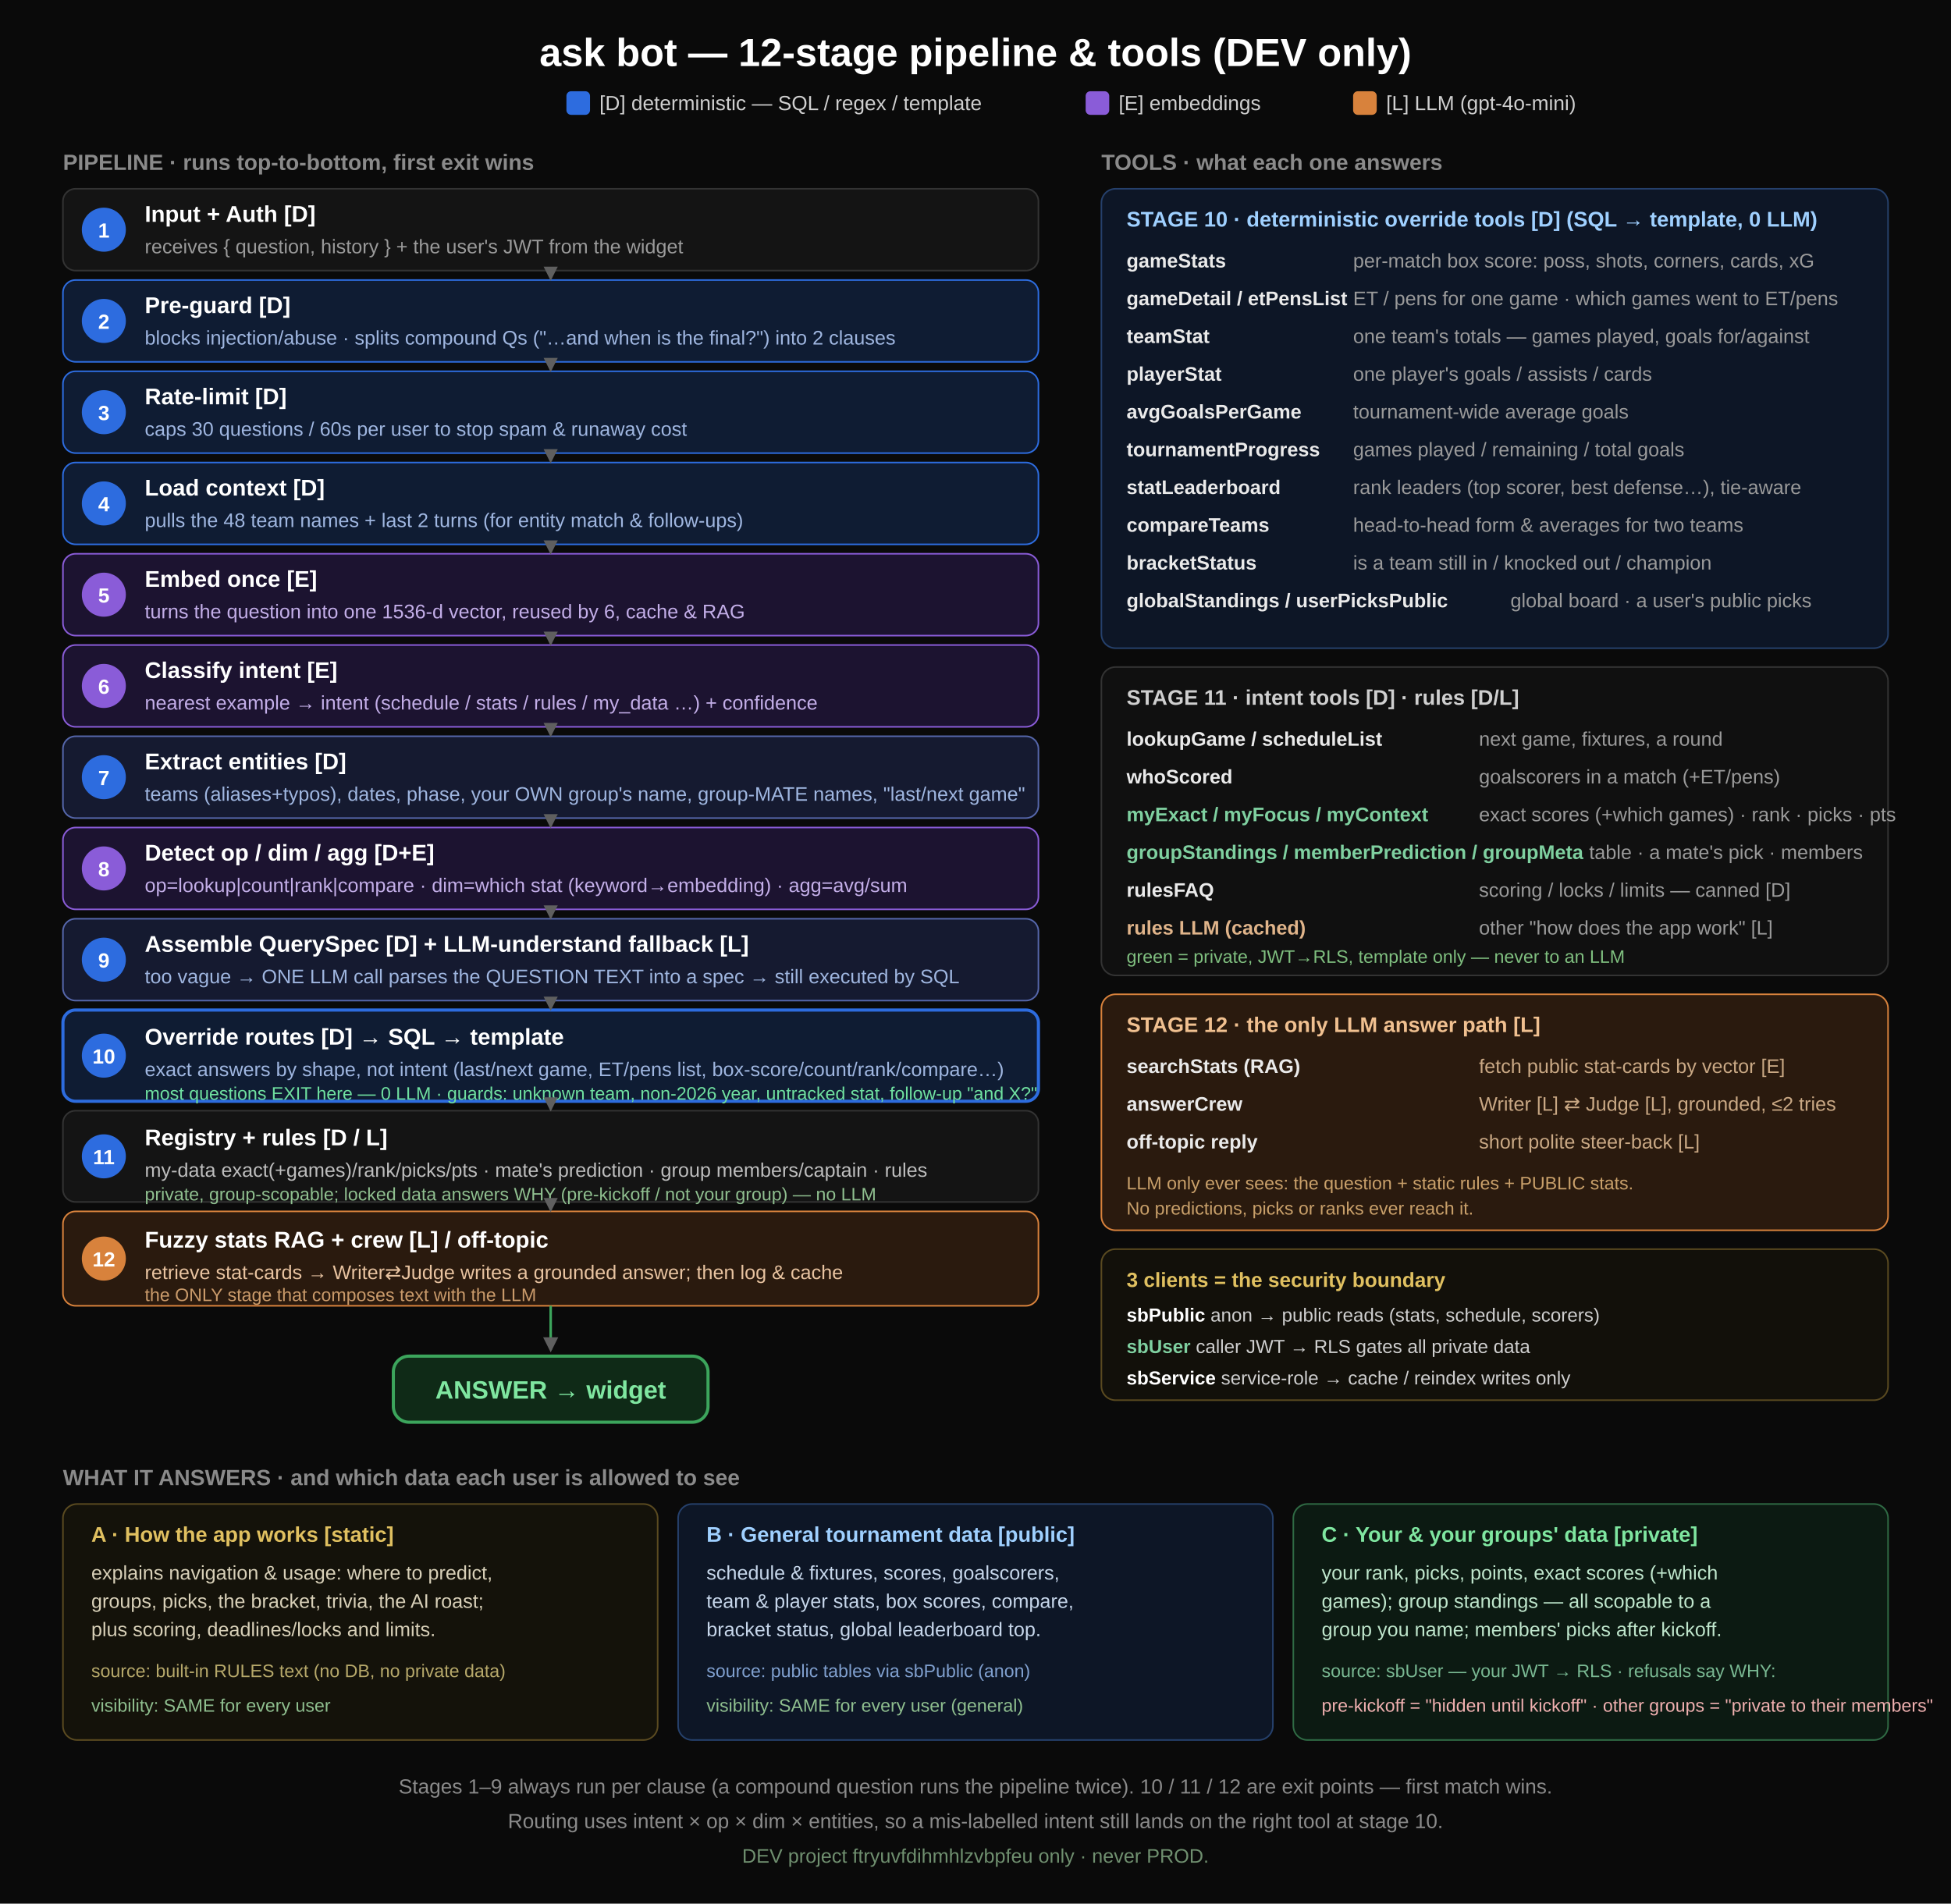
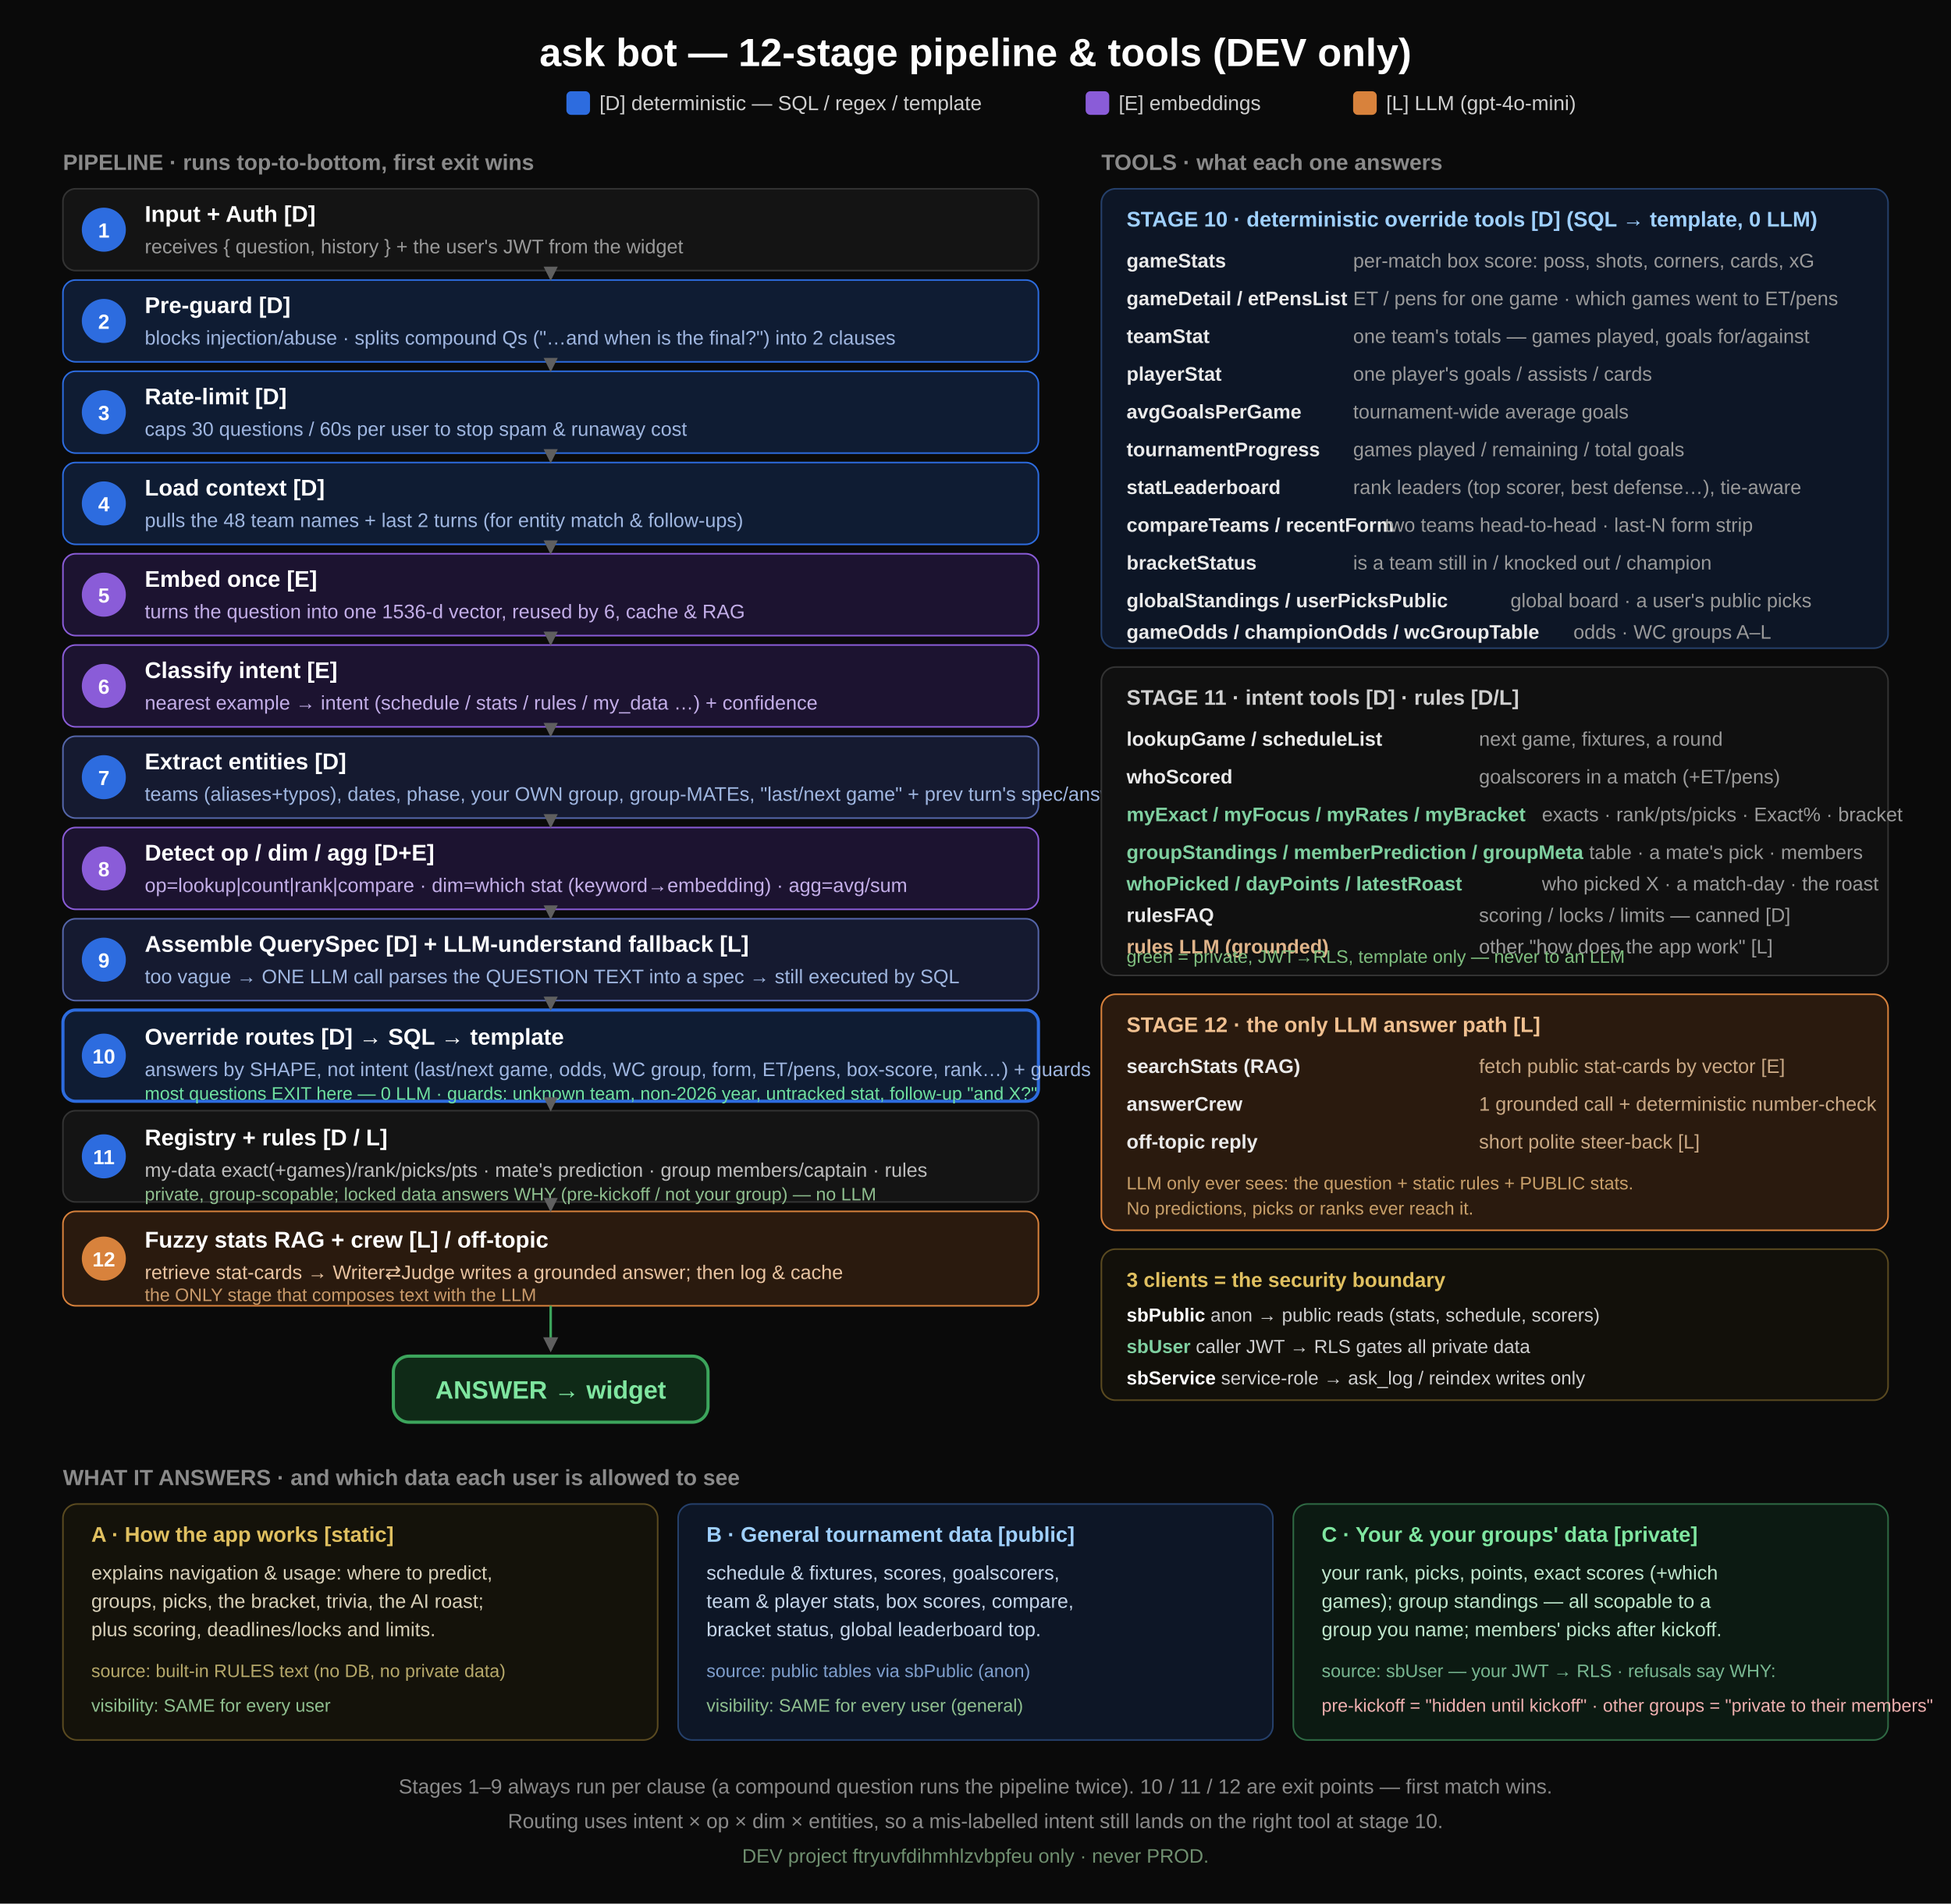
<svg xmlns="http://www.w3.org/2000/svg" width="1240" height="1210" viewBox="0 0 1240 1210" font-family="Segoe UI, Arial, sans-serif">
  <rect width="1240" height="1210" fill="#0a0a0a" />
  <text x="620" y="42" fill="#ffffff" font-size="25" font-weight="700" text-anchor="middle">ask bot — 12-stage pipeline &amp; tools (DEV only)</text>
  <g font-size="13">
    <rect x="360" y="58" width="15" height="15" rx="3" fill="#2d6cdf" />
    <text x="381" y="70" fill="#cfcfcf">[D] deterministic — SQL / regex / template</text>
    <rect x="690" y="58" width="15" height="15" rx="3" fill="#8a5cd8" />
    <text x="711" y="70" fill="#cfcfcf">[E] embeddings</text>
    <rect x="860" y="58" width="15" height="15" rx="3" fill="#d8823c" />
    <text x="881" y="70" fill="#cfcfcf">[L] LLM (gpt-4o-mini)</text>
  </g>
  <defs>
    <marker id="a" markerWidth="9" markerHeight="9" refX="5" refY="3" orient="auto">
      <path d="M0,0 L6,3 L0,6 Z" fill="#5f5f5f" />
    </marker>
  </defs>
  <text x="40" y="108" fill="#8a8a8a" font-size="14" font-weight="700">PIPELINE  ·  runs top-to-bottom, first exit wins</text>
  <rect x="40" y="120" width="620" height="52" rx="8" fill="#141414" stroke="#333" />
  <circle cx="66" cy="146" r="14" fill="#2d6cdf" />
  <text x="66" y="151" fill="#fff" font-size="13" text-anchor="middle" font-weight="700">1</text>
  <text x="92" y="141" fill="#fff" font-size="14.5" font-weight="600">Input + Auth  [D]</text>
  <text x="92" y="161" fill="#9a9a9a" font-size="12.5">receives { question, history } + the user's JWT from the widget</text>
  <rect x="40" y="178" width="620" height="52" rx="8" fill="#0f1c33" stroke="#2d6cdf" />
  <circle cx="66" cy="204" r="14" fill="#2d6cdf" />
  <text x="66" y="209" fill="#fff" font-size="13" text-anchor="middle" font-weight="700">2</text>
  <text x="92" y="199" fill="#fff" font-size="14.5" font-weight="600">Pre-guard  [D]</text>
  <text x="92" y="219" fill="#9fb6e0" font-size="12.5">blocks injection/abuse · splits compound Qs ("…and when is the final?") into 2 clauses</text>
  <rect x="40" y="236" width="620" height="52" rx="8" fill="#0f1c33" stroke="#2d6cdf" />
  <circle cx="66" cy="262" r="14" fill="#2d6cdf" />
  <text x="66" y="267" fill="#fff" font-size="13" text-anchor="middle" font-weight="700">3</text>
  <text x="92" y="257" fill="#fff" font-size="14.5" font-weight="600">Rate-limit  [D]</text>
  <text x="92" y="277" fill="#9fb6e0" font-size="12.5">caps 30 questions / 60s per user to stop spam &amp; runaway cost</text>
  <rect x="40" y="294" width="620" height="52" rx="8" fill="#0f1c33" stroke="#2d6cdf" />
  <circle cx="66" cy="320" r="14" fill="#2d6cdf" />
  <text x="66" y="325" fill="#fff" font-size="13" text-anchor="middle" font-weight="700">4</text>
  <text x="92" y="315" fill="#fff" font-size="14.5" font-weight="600">Load context  [D]</text>
  <text x="92" y="335" fill="#9fb6e0" font-size="12.5">pulls the 48 team names + last 2 turns (for entity match &amp; follow-ups)</text>
  <rect x="40" y="352" width="620" height="52" rx="8" fill="#1c1330" stroke="#8a5cd8" />
  <circle cx="66" cy="378" r="14" fill="#8a5cd8" />
  <text x="66" y="383" fill="#fff" font-size="13" text-anchor="middle" font-weight="700">5</text>
  <text x="92" y="373" fill="#fff" font-size="14.5" font-weight="600">Embed once  [E]</text>
  <text x="92" y="393" fill="#c3aee8" font-size="12.5">turns the question into one 1536-d vector, reused by 6, cache &amp; RAG</text>
  <rect x="40" y="410" width="620" height="52" rx="8" fill="#1c1330" stroke="#8a5cd8" />
  <circle cx="66" cy="436" r="14" fill="#8a5cd8" />
  <text x="66" y="441" fill="#fff" font-size="13" text-anchor="middle" font-weight="700">6</text>
  <text x="92" y="431" fill="#fff" font-size="14.5" font-weight="600">Classify intent  [E]</text>
  <text x="92" y="451" fill="#c3aee8" font-size="12.5">nearest example → intent (schedule / stats / rules / my_data …) + confidence</text>
  <rect x="40" y="468" width="620" height="52" rx="8" fill="#151a30" stroke="#5566aa" />
  <circle cx="66" cy="494" r="14" fill="#2d6cdf" />
  <text x="66" y="499" fill="#fff" font-size="13" text-anchor="middle" font-weight="700">7</text>
  <text x="92" y="489" fill="#fff" font-size="14.5" font-weight="600">Extract entities  [D]</text>
-   <text x="92" y="509" fill="#9fb6e0" font-size="12.5">teams (aliases+typos), dates, phase, your OWN group's name, group-MATE names, "last/next game"</text>
+   <text x="92" y="509" fill="#9fb6e0" font-size="12.5">teams (aliases+typos), dates, phase, your OWN group, group-MATEs, "last/next game" + prev turn's spec/answer</text>
  <rect x="40" y="526" width="620" height="52" rx="8" fill="#1c1330" stroke="#8a5cd8" />
  <circle cx="66" cy="552" r="14" fill="#8a5cd8" />
  <text x="66" y="557" fill="#fff" font-size="13" text-anchor="middle" font-weight="700">8</text>
  <text x="92" y="547" fill="#fff" font-size="14.5" font-weight="600">Detect op / dim / agg  [D+E]</text>
  <text x="92" y="567" fill="#c3aee8" font-size="12.5">op=lookup|count|rank|compare · dim=which stat (keyword→embedding) · agg=avg/sum</text>
  <rect x="40" y="584" width="620" height="52" rx="8" fill="#151a30" stroke="#5566aa" />
  <circle cx="66" cy="610" r="14" fill="#2d6cdf" />
  <text x="66" y="615" fill="#fff" font-size="13" text-anchor="middle" font-weight="700">9</text>
  <text x="92" y="605" fill="#fff" font-size="14.5" font-weight="600">Assemble QuerySpec  [D]  +  LLM-understand fallback  [L]</text>
  <text x="92" y="625" fill="#9fb6e0" font-size="12.5">too vague → ONE LLM call parses the QUESTION TEXT into a spec → still executed by SQL</text>
  <rect x="40" y="642" width="620" height="58" rx="8" fill="#0f1c33" stroke="#2d6cdf" stroke-width="2" />
  <circle cx="66" cy="671" r="14" fill="#2d6cdf" />
  <text x="66" y="676" fill="#fff" font-size="13" text-anchor="middle" font-weight="700">10</text>
  <text x="92" y="664" fill="#fff" font-size="14.5" font-weight="600">Override routes  [D]  →  SQL → template</text>
-   <text x="92" y="684" fill="#9fb6e0" font-size="12.5">exact answers by shape, not intent (last/next game, ET/pens list, box-score/count/rank/compare…)</text>
+   <text x="92" y="684" fill="#9fb6e0" font-size="12.5">answers by SHAPE, not intent (last/next game, odds, WC group, form, ET/pens, box-score, rank…) + guards</text>
  <text x="92" y="699" fill="#6fe0a0" font-size="11.5">most questions EXIT here — 0 LLM · guards: unknown team, non-2026 year, untracked stat, follow-up "and X?"</text>
  <rect x="40" y="706" width="620" height="58" rx="8" fill="#141414" stroke="#333" />
  <circle cx="66" cy="735" r="14" fill="#2d6cdf" />
  <text x="66" y="740" fill="#fff" font-size="13" text-anchor="middle" font-weight="700">11</text>
  <text x="92" y="728" fill="#fff" font-size="14.5" font-weight="600">Registry + rules  [D / L]</text>
  <text x="92" y="748" fill="#bdbdbd" font-size="12.5">my-data exact(+games)/rank/picks/pts · mate's prediction · group members/captain · rules</text>
  <text x="92" y="763" fill="#8fbf8f" font-size="11.5">private, group-scopable; locked data answers WHY (pre-kickoff / not your group) — no LLM</text>
  <rect x="40" y="770" width="620" height="60" rx="8" fill="#2a1a0e" stroke="#d8823c" />
  <circle cx="66" cy="800" r="14" fill="#d8823c" />
  <text x="66" y="805" fill="#fff" font-size="13" text-anchor="middle" font-weight="700">12</text>
  <text x="92" y="793" fill="#fff" font-size="14.5" font-weight="600">Fuzzy stats RAG + crew  [L]  /  off-topic</text>
  <text x="92" y="813" fill="#e8c3a0" font-size="12.5">retrieve stat-cards → Writer⇄Judge writes a grounded answer; then log &amp; cache</text>
  <text x="92" y="827" fill="#c99a6a" font-size="11.5">the ONLY stage that composes text with the LLM</text>
  <g stroke="#5f5f5f" stroke-width="1.5" marker-end="url(#a)">
    <line x1="350" y1="172" x2="350" y2="177" />
    <line x1="350" y1="230" x2="350" y2="235" />
    <line x1="350" y1="288" x2="350" y2="293" />
    <line x1="350" y1="346" x2="350" y2="351" />
    <line x1="350" y1="404" x2="350" y2="409" />
    <line x1="350" y1="462" x2="350" y2="467" />
    <line x1="350" y1="520" x2="350" y2="525" />
    <line x1="350" y1="578" x2="350" y2="583" />
    <line x1="350" y1="636" x2="350" y2="641" />
    <line x1="350" y1="700" x2="350" y2="705" />
    <line x1="350" y1="764" x2="350" y2="769" />
  </g>
  <line x1="350" y1="830" x2="350" y2="858" stroke="#3ca55c" stroke-width="1.6" marker-end="url(#a)" />
  <rect x="250" y="862" width="200" height="42" rx="10" fill="#0f2a17" stroke="#3ca55c" stroke-width="2" />
  <text x="350" y="889" fill="#7fe6a0" font-size="16" text-anchor="middle" font-weight="700">ANSWER → widget</text>
  <text x="700" y="108" fill="#8a8a8a" font-size="14" font-weight="700">TOOLS  ·  what each one answers</text>
  <rect x="700" y="120" width="500" height="292" rx="9" fill="#0d1626" stroke="#25406b" />
  <text x="716" y="144" fill="#9fd0ff" font-size="13.5" font-weight="700">STAGE 10 · deterministic override tools [D]  (SQL → template, 0 LLM)</text>
  <g font-size="12.5">
    <text x="716" y="170" fill="#eaeaea" font-weight="600">gameStats</text>
    <text x="860" y="170" fill="#9a9a9a">per-match box score: poss, shots, corners, cards, xG</text>
    <text x="716" y="194" fill="#eaeaea" font-weight="600">gameDetail / etPensList</text>
    <text x="860" y="194" fill="#9a9a9a">ET / pens for one game · which games went to ET/pens</text>
    <text x="716" y="218" fill="#eaeaea" font-weight="600">teamStat</text>
    <text x="860" y="218" fill="#9a9a9a">one team's totals — games played, goals for/against</text>
    <text x="716" y="242" fill="#eaeaea" font-weight="600">playerStat</text>
    <text x="860" y="242" fill="#9a9a9a">one player's goals / assists / cards</text>
    <text x="716" y="266" fill="#eaeaea" font-weight="600">avgGoalsPerGame</text>
    <text x="860" y="266" fill="#9a9a9a">tournament-wide average goals</text>
    <text x="716" y="290" fill="#eaeaea" font-weight="600">tournamentProgress</text>
    <text x="860" y="290" fill="#9a9a9a">games played / remaining / total goals</text>
    <text x="716" y="314" fill="#eaeaea" font-weight="600">statLeaderboard</text>
    <text x="860" y="314" fill="#9a9a9a">rank leaders (top scorer, best defense…), tie-aware</text>
-     <text x="716" y="338" fill="#eaeaea" font-weight="600">compareTeams</text>
-     <text x="860" y="338" fill="#9a9a9a">head-to-head form &amp; averages for two teams</text>
+     <text x="716" y="338" fill="#eaeaea" font-weight="600">compareTeams / recentForm</text>
+     <text x="880" y="338" fill="#9a9a9a">two teams head-to-head · last-N form strip</text>
    <text x="716" y="362" fill="#eaeaea" font-weight="600">bracketStatus</text>
    <text x="860" y="362" fill="#9a9a9a">is a team still in / knocked out / champion</text>
    <text x="716" y="386" fill="#eaeaea" font-weight="600">globalStandings / userPicksPublic</text>
    <text x="960" y="386" fill="#9a9a9a">global board · a user's public picks</text>
+     <text x="716" y="406" fill="#eaeaea" font-weight="600">gameOdds / championOdds / wcGroupTable</text>
+     <text x="1000" y="406" fill="#9a9a9a">odds · WC groups A–L</text>
  </g>
  <rect x="700" y="424" width="500" height="196" rx="9" fill="#101010" stroke="#333" />
  <text x="716" y="448" fill="#cfcfcf" font-size="13.5" font-weight="700">STAGE 11 · intent tools [D]  ·  rules [D/L]</text>
  <g font-size="12.5">
    <text x="716" y="474" fill="#eaeaea" font-weight="600">lookupGame / scheduleList</text>
    <text x="940" y="474" fill="#9a9a9a">next game, fixtures, a round</text>
    <text x="716" y="498" fill="#eaeaea" font-weight="600">whoScored</text>
    <text x="940" y="498" fill="#9a9a9a">goalscorers in a match (+ET/pens)</text>
-     <text x="716" y="522" fill="#7fd0a0" font-weight="600">myExact / myFocus / myContext</text>
-     <text x="940" y="522" fill="#9a9a9a">exact scores (+which games) · rank · picks · pts</text>
+     <text x="716" y="522" fill="#7fd0a0" font-weight="600">myExact / myFocus / myRates / myBracket</text>
+     <text x="980" y="522" fill="#9a9a9a">exacts · rank/pts/picks · Exact% · bracket</text>
    <text x="716" y="546" fill="#7fd0a0" font-weight="600">groupStandings / memberPrediction / groupMeta</text>
    <text x="1010" y="546" fill="#9a9a9a">table · a mate's pick · members</text>
-     <text x="716" y="570" fill="#eaeaea" font-weight="600">rulesFAQ</text>
-     <text x="940" y="570" fill="#9a9a9a">scoring / locks / limits — canned [D]</text>
-     <text x="716" y="594" fill="#e0b48a" font-weight="600">rules LLM (cached)</text>
-     <text x="940" y="594" fill="#9a9a9a">other "how does the app work" [L]</text>
+     <text x="716" y="566" fill="#7fd0a0" font-weight="600">whoPicked / dayPoints / latestRoast</text>
+     <text x="980" y="566" fill="#9a9a9a">who picked X · a match-day · the roast</text>
+     <text x="716" y="586" fill="#eaeaea" font-weight="600">rulesFAQ</text>
+     <text x="940" y="586" fill="#9a9a9a">scoring / locks / limits — canned [D]</text>
+     <text x="716" y="606" fill="#e0b48a" font-weight="600">rules LLM (grounded)</text>
+     <text x="940" y="606" fill="#9a9a9a">other "how does the app work" [L]</text>
    <text x="716" y="612" fill="#7fbf7f" font-size="11.5">green = private, JWT→RLS, template only — never to an LLM</text>
  </g>
  <rect x="700" y="632" width="500" height="150" rx="9" fill="#2a1a0e" stroke="#d8823c" />
  <text x="716" y="656" fill="#f0c090" font-size="13.5" font-weight="700">STAGE 12 · the only LLM answer path [L]</text>
  <g font-size="12.5">
    <text x="716" y="682" fill="#eaeaea" font-weight="600">searchStats (RAG)</text>
    <text x="940" y="682" fill="#c9a884">fetch public stat-cards by vector [E]</text>
    <text x="716" y="706" fill="#eaeaea" font-weight="600">answerCrew</text>
-     <text x="940" y="706" fill="#c9a884">Writer [L] ⇄ Judge [L], grounded, ≤2 tries</text>
+     <text x="940" y="706" fill="#c9a884">1 grounded call + deterministic number-check</text>
    <text x="716" y="730" fill="#eaeaea" font-weight="600">off-topic reply</text>
    <text x="940" y="730" fill="#c9a884">short polite steer-back [L]</text>
    <text x="716" y="756" fill="#c9a06a" font-size="11.5">LLM only ever sees: the question + static rules + PUBLIC stats.</text>
    <text x="716" y="772" fill="#c9a06a" font-size="11.5">No predictions, picks or ranks ever reach it.</text>
  </g>
  <rect x="700" y="794" width="500" height="96" rx="9" fill="#12100a" stroke="#5a4a20" />
  <text x="716" y="818" fill="#e0c060" font-size="13" font-weight="700">3 clients = the security boundary</text>
  <g font-size="12">
    <text x="716" y="840" fill="#cfcfcf">
      <tspan fill="#fff" font-weight="600">sbPublic</tspan> anon → public reads (stats, schedule, scorers)</text>
    <text x="716" y="860" fill="#cfcfcf">
      <tspan fill="#7fd0a0" font-weight="600">sbUser</tspan> caller JWT → RLS gates all private data</text>
    <text x="716" y="880" fill="#cfcfcf">
-       <tspan fill="#fff" font-weight="600">sbService</tspan> service-role → cache / reindex writes only</text>
+       <tspan fill="#fff" font-weight="600">sbService</tspan> service-role → ask_log / reindex writes only</text>
  </g>
  <text x="40" y="944" fill="#8a8a8a" font-size="14" font-weight="700">WHAT IT ANSWERS  ·  and which data each user is allowed to see</text>
  <rect x="40" y="956" width="378" height="150" rx="9" fill="#14120a" stroke="#5a4a20" />
  <text x="58" y="980" fill="#e0c060" font-size="13.5" font-weight="700">A · How the app works  [static]</text>
  <g font-size="12.5" fill="#d8d0b8">
    <text x="58" y="1004">explains navigation &amp; usage: where to predict,</text>
    <text x="58" y="1022">groups, picks, the bracket, trivia, the AI roast;</text>
    <text x="58" y="1040">plus scoring, deadlines/locks and limits.</text>
  </g>
  <text x="58" y="1066" fill="#b6a86a" font-size="11.5">source: built-in RULES text (no DB, no private data)</text>
  <text x="58" y="1088" fill="#8fbf8f" font-size="11.5">visibility: SAME for every user</text>
  <rect x="431" y="956" width="378" height="150" rx="9" fill="#0d1626" stroke="#25406b" />
  <text x="449" y="980" fill="#9fd0ff" font-size="13.5" font-weight="700">B · General tournament data  [public]</text>
  <g font-size="12.5" fill="#c6d6ea">
    <text x="449" y="1004">schedule &amp; fixtures, scores, goalscorers,</text>
    <text x="449" y="1022">team &amp; player stats, box scores, compare,</text>
    <text x="449" y="1040">bracket status, global leaderboard top.</text>
  </g>
  <text x="449" y="1066" fill="#7f9fce" font-size="11.5">source: public tables via sbPublic (anon)</text>
  <text x="449" y="1088" fill="#8fbf8f" font-size="11.5">visibility: SAME for every user (general)</text>
  <rect x="822" y="956" width="378" height="150" rx="9" fill="#0c1a12" stroke="#2f6a44" />
  <text x="840" y="980" fill="#7fe6a0" font-size="13.5" font-weight="700">C · Your &amp; your groups' data  [private]</text>
  <g font-size="12.5" fill="#bfe6cc">
    <text x="840" y="1004">your rank, picks, points, exact scores (+which</text>
    <text x="840" y="1022">games); group standings — all scopable to a</text>
    <text x="840" y="1040">group you name; members' picks after kickoff.</text>
  </g>
  <text x="840" y="1066" fill="#79b892" font-size="11.5">source: sbUser — your JWT → RLS · refusals say WHY:</text>
  <text x="840" y="1088" fill="#f0b0b0" font-size="11.5">pre-kickoff = "hidden until kickoff" · other groups = "private to their members"</text>
  <text x="620" y="1140" fill="#8a8a8a" font-size="13" text-anchor="middle">Stages 1–9 always run per clause (a compound question runs the pipeline twice). 10 / 11 / 12 are exit points — first match wins.</text>
  <text x="620" y="1162" fill="#8a8a8a" font-size="13" text-anchor="middle">Routing uses intent × op × dim × entities, so a mis-labelled intent still lands on the right tool at stage 10.</text>
  <text x="620" y="1184" fill="#6f8f6f" font-size="12.5" text-anchor="middle">DEV project ftryuvfdihmhlzvbpfeu only · never PROD.</text>
</svg>
